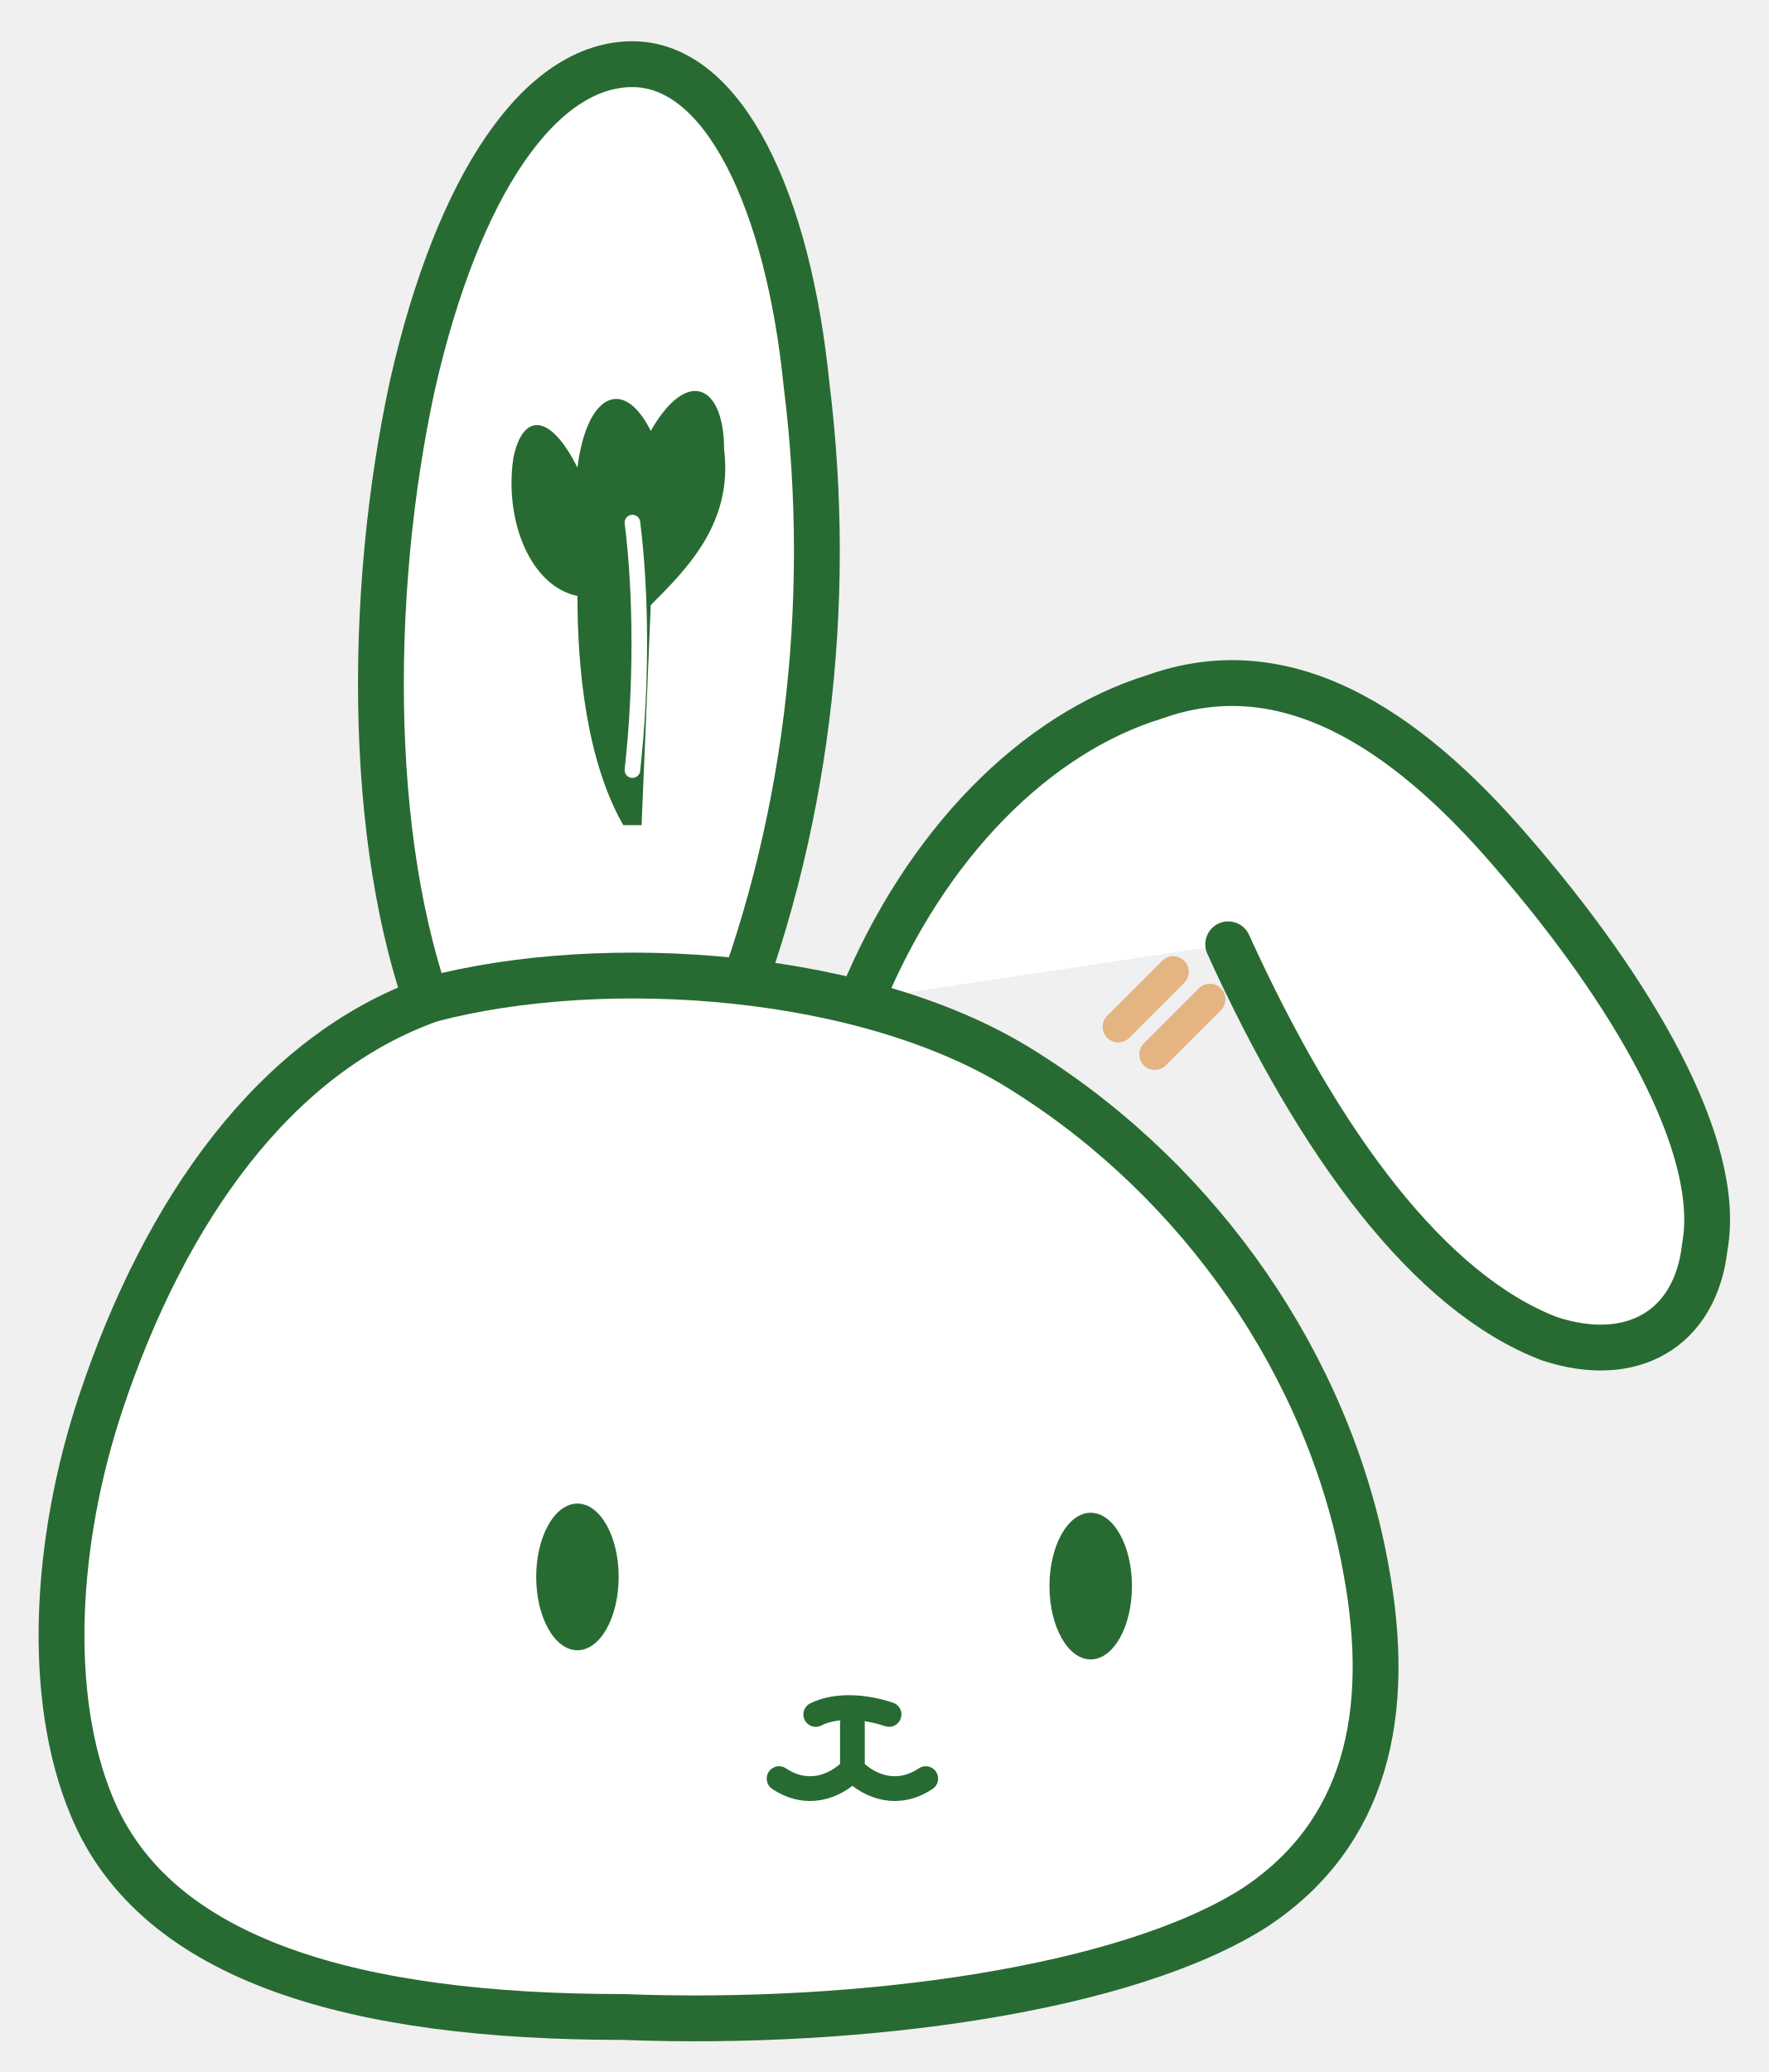
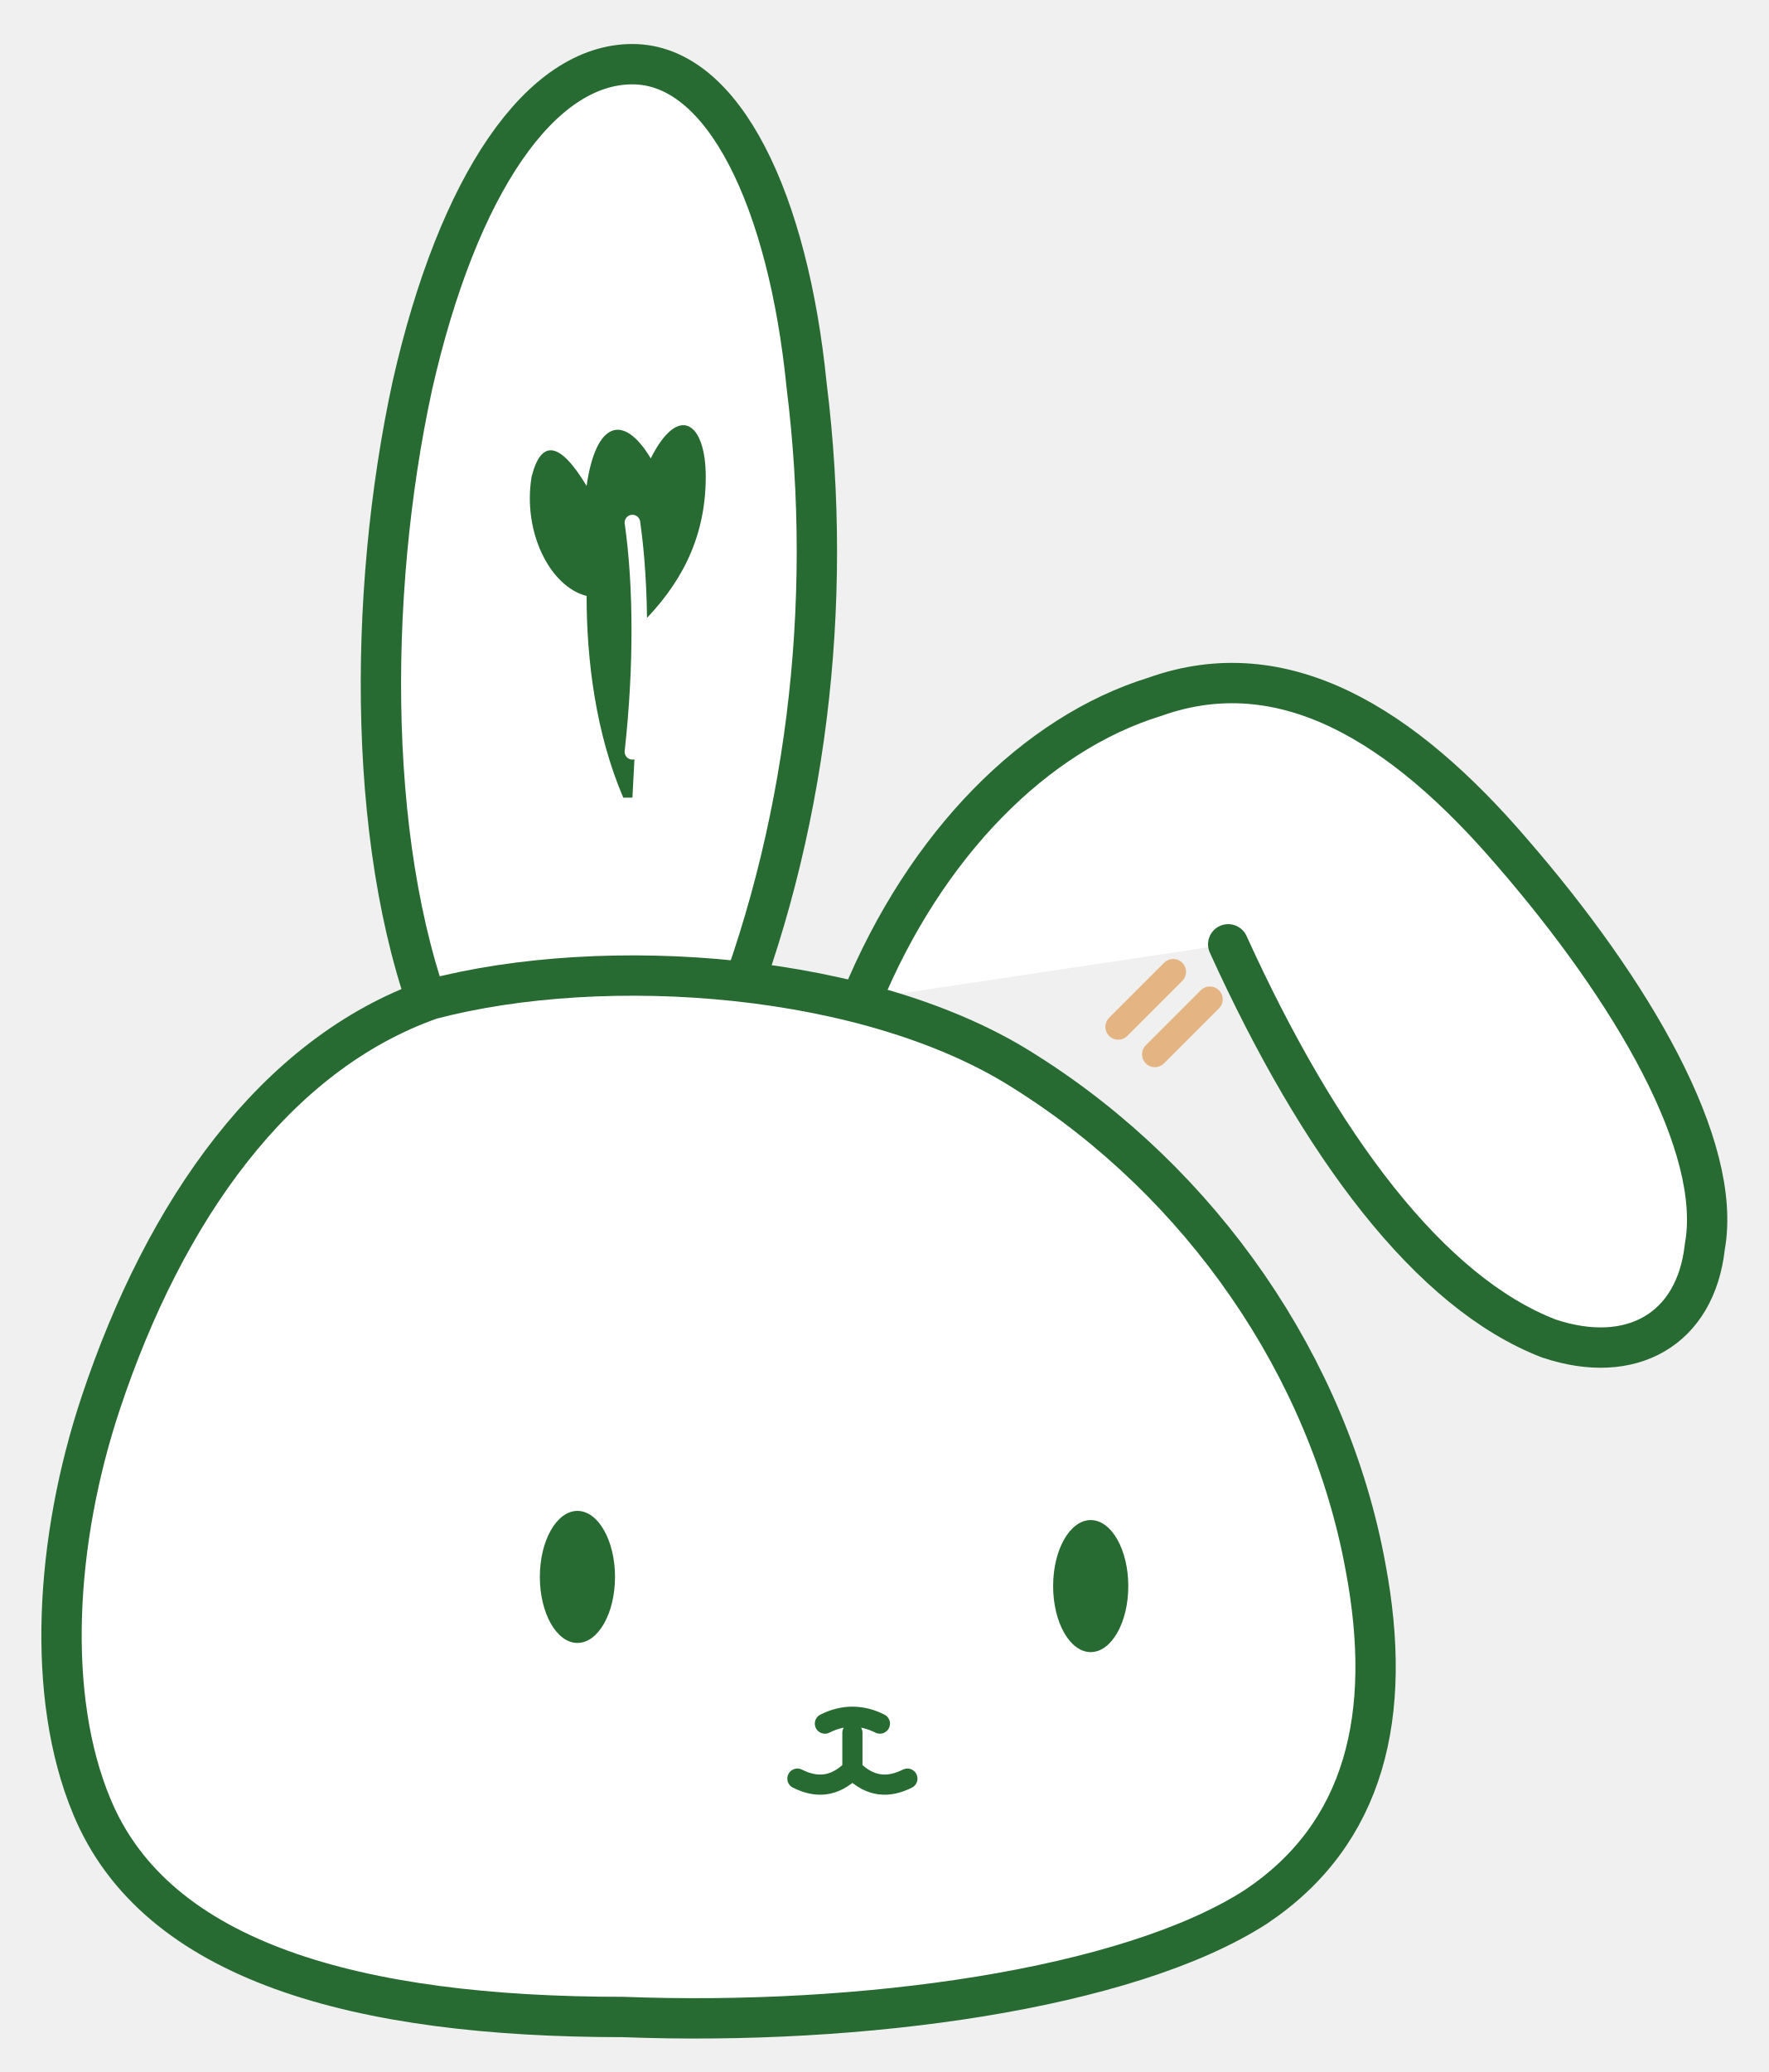
<svg xmlns="http://www.w3.org/2000/svg" viewBox="83 22 193 226" role="img" aria-labelledby="rabbit-mark-title">
  <g stroke="#286B32" stroke-linecap="round" stroke-linejoin="round">
-     <path d="M131 135C123 116 123 87 128 64c5-22 14-35 24-35 10 0 17 15 19 35 3 24 0 49-9 71" fill="#fff" stroke-width="5" />
-     <path d="M151 112c-4-7-5-17-5-25-5-1-8-8-7-15 1-5 4-5 7 1 1-8 5-10 8-4 4-7 8-5 8 2 1 8-4 13-8 17l-1 24z" fill="#286B32" stroke="none" />
-     <path d="M152 79c1 8 1 18 0 27" fill="none" stroke="#fff" stroke-width="1.7" />
-     <path d="M177 131c7-17 19-29 32-33 14-5 27 3 39 17 13 15 23 32 21 43-1 9-8 13-17 10-13-5-25-21-35-43" fill="#fff" stroke-width="5" />
-     <path d="M211 128l-6 6m10-3-6 6" fill="none" stroke="#E4B483" stroke-width="3.4" />
-     <path d="M130 131c-17 6-29 23-36 44-5 15-6 32-1 44 7 17 29 23 58 23 26 1 55-3 69-12 12-8 15-21 12-37-4-22-18-42-37-54-17-11-46-13-65-8z" fill="#fff" stroke-width="5" />
-     <ellipse cx="146" cy="194" rx="4.5" ry="8" fill="#286B32" stroke="none" />
-     <ellipse cx="202" cy="195" rx="4.5" ry="8" fill="#286B32" stroke="none" />
-     <path d="M172 209c2-1 5-1 8 0m-4 1v5m0 0c-2 2-5 3-8 1m8-1c2 2 5 3 8 1" fill="none" stroke-width="2.7" />
+     <path d="M131 135C123 116 123 87 128 64c5-22 14-35 24-35 10 0 17 15 19 35 3 24 0 49-9 71" fill="#fff" stroke-width="4.4" />
+     <path d="M151 109c-3-7-4-15-4-22-4-1-7-7-6-13 1-4 3-4 6 1 1-7 4-8 7-3 3-6 6-4 6 2 0 7-3 12-7 16l-1 19z" fill="#286B32" stroke="none" />
+     <path d="M152 79c1 7 1 16 0 25" fill="none" stroke="#fff" stroke-width="1.7" />
+     <path d="M177 131c7-17 19-29 32-33 14-5 27 3 39 17 13 15 23 32 21 43-1 9-8 13-17 10-13-5-25-21-35-43" fill="#fff" stroke-width="4.4" />
+     <path d="M211 128l-6 6m10-3-6 6" fill="none" stroke="#E4B483" stroke-width="2.8" />
+     <path d="M130 131c-17 6-29 23-36 44-5 15-6 32-1 44 7 17 29 23 58 23 26 1 55-3 69-12 12-8 15-21 12-37-4-22-18-42-37-54-17-11-46-13-65-8z" fill="#fff" stroke-width="4.4" />
+     <ellipse cx="146" cy="194" rx="4.1" ry="7.2" fill="#286B32" stroke="none" />
+     <ellipse cx="202" cy="195" rx="4.1" ry="7.2" fill="#286B32" stroke="none" />
+     <path d="M173 210c2-1 4-1 6 0m-3 1v4m0 0c-2 2-4 2-6 1m6-1c2 2 4 2 6 1" fill="none" stroke-width="2.2" />
  </g>
</svg>
